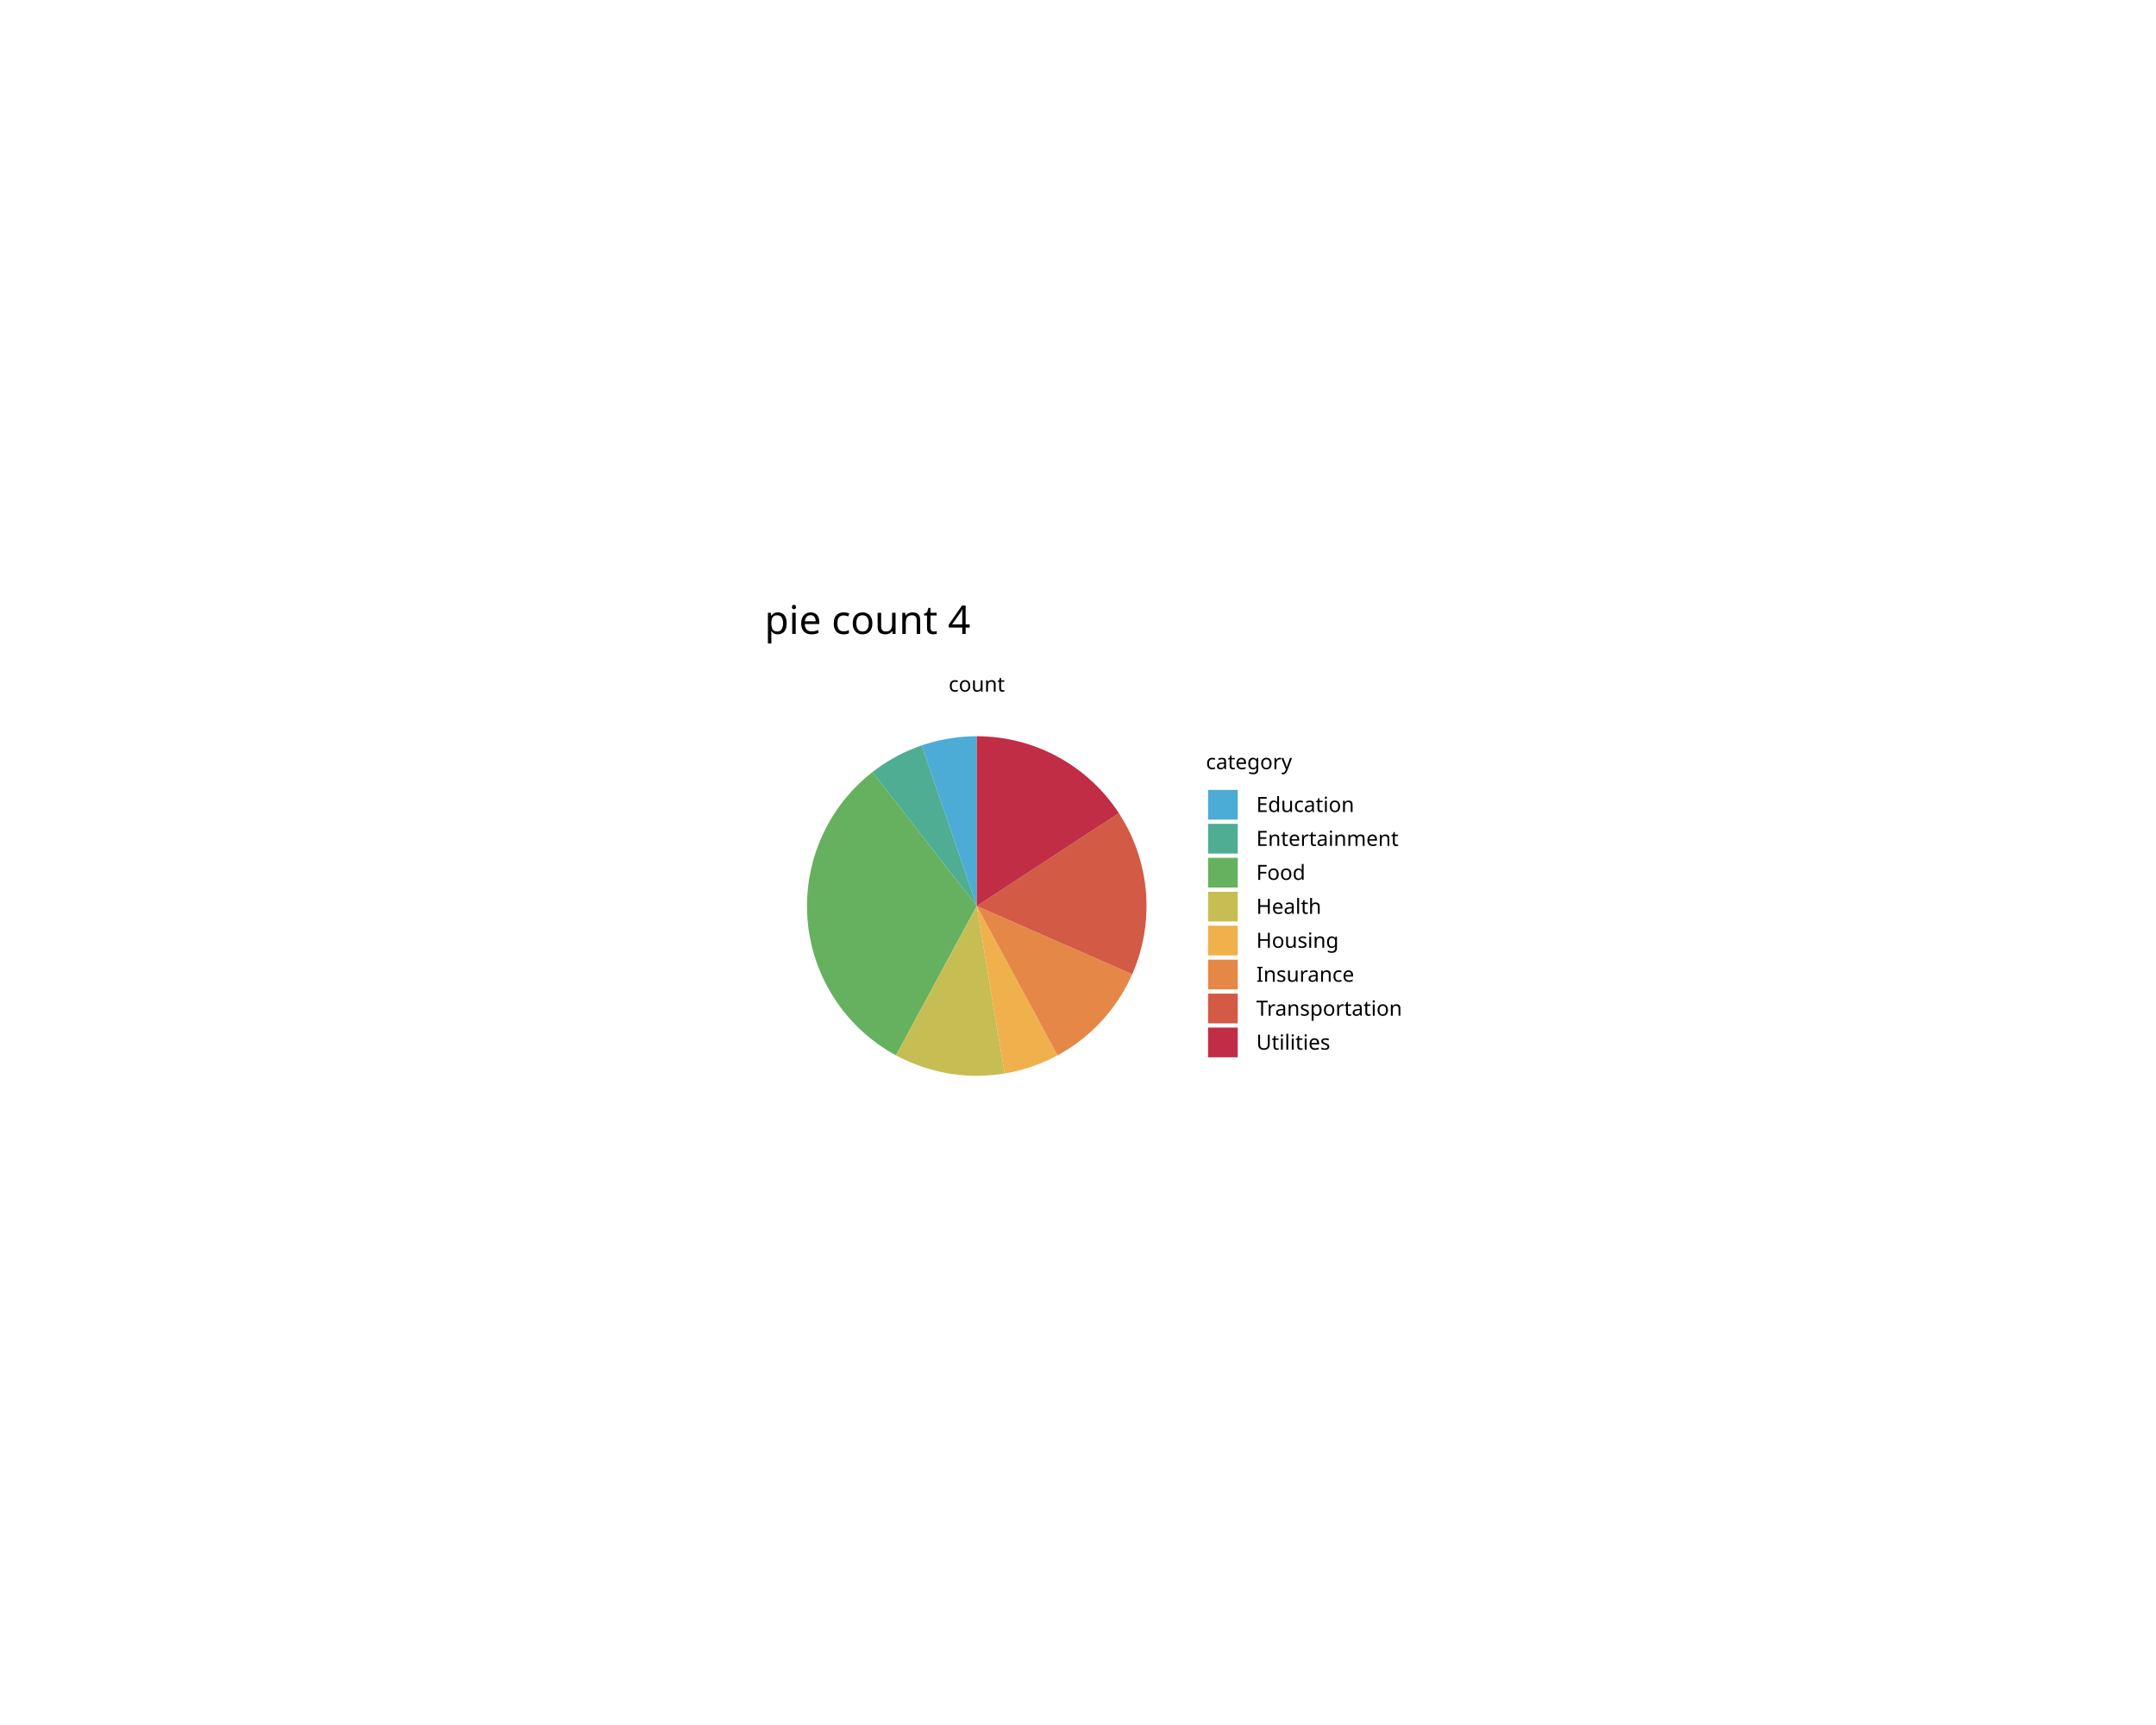
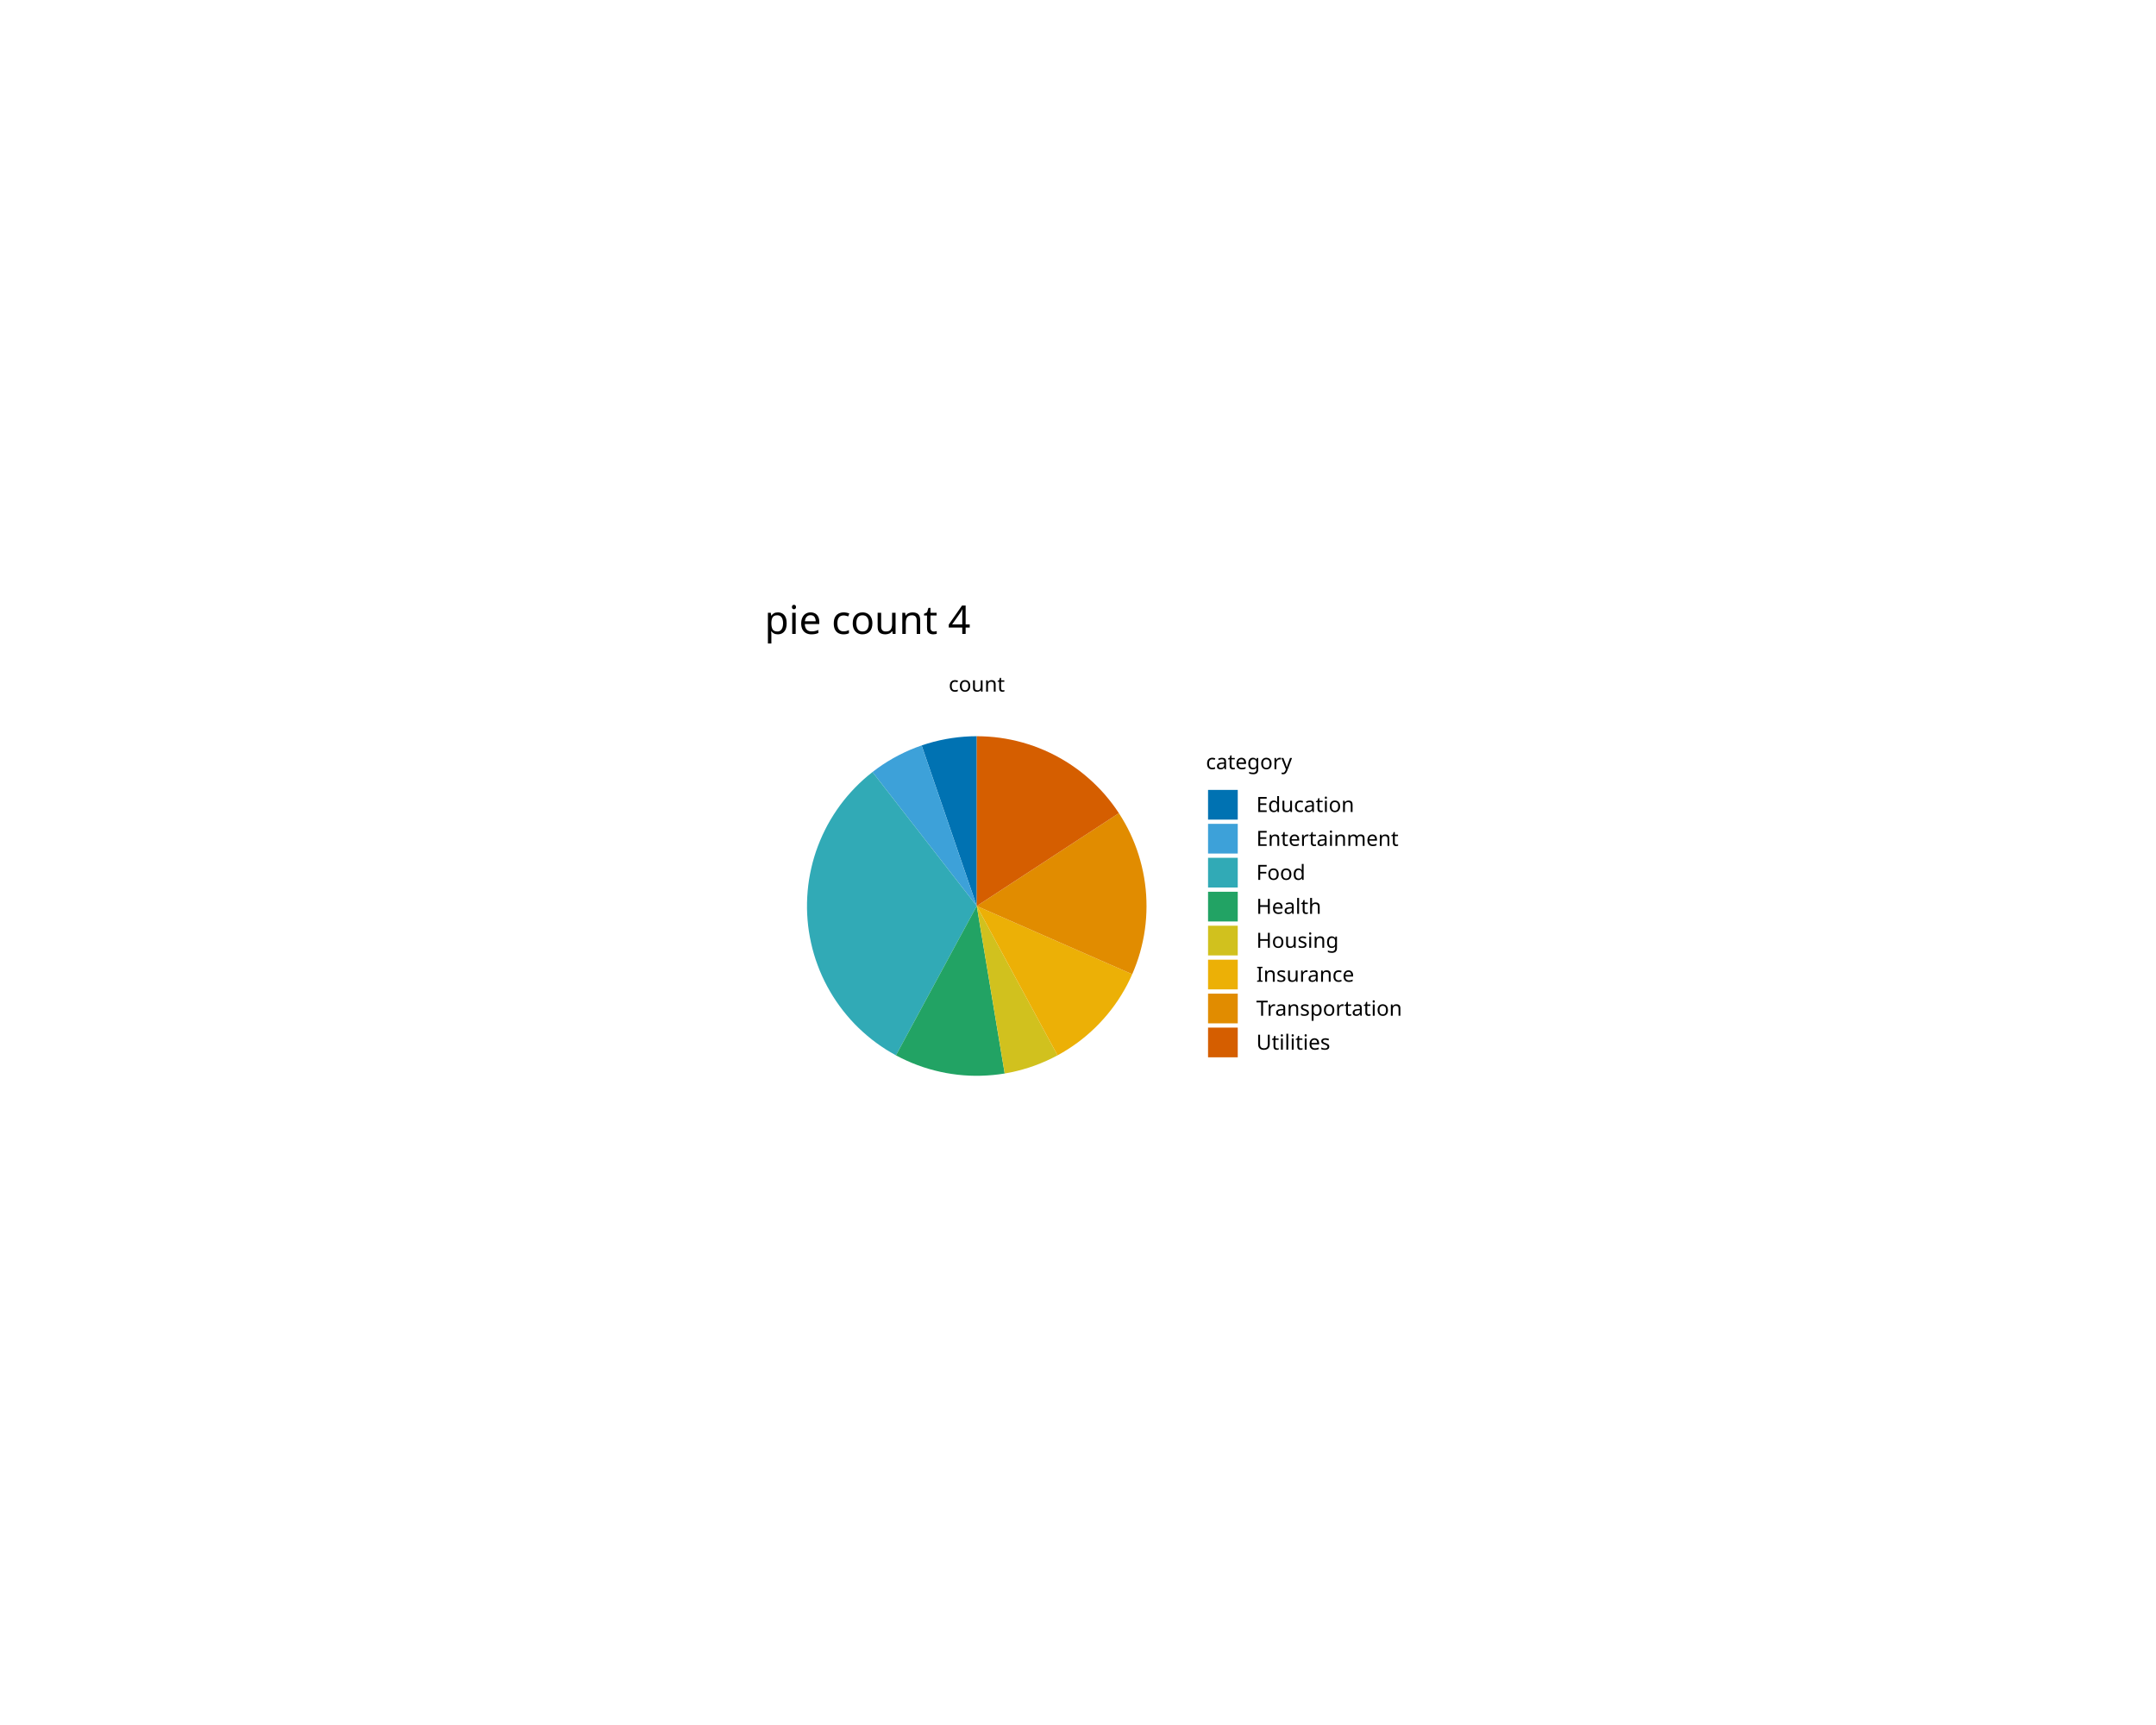
<svg xmlns="http://www.w3.org/2000/svg" class="svglite" data-engine-version="2.0" width="720.00pt" height="576.00pt" viewBox="0 0 720.00 576.00">
  <defs>
    <style type="text/css">
    .svglite line, .svglite polyline, .svglite polygon, .svglite path, .svglite rect, .svglite circle {
      fill: none;
      stroke: #000000;
      stroke-linecap: round;
      stroke-linejoin: round;
      stroke-miterlimit: 10.00;
    }
  </style>
  </defs>
  <rect width="100%" height="100%" style="stroke: none; fill: #FFFFFF;" />
  <defs>
    <clipPath id="cpMC4wMHw3MjAuMDB8MC4wMHw1NzYuMDA=">
      <rect x="0.00" y="0.00" width="720.00" height="576.00" />
    </clipPath>
  </defs>
  <g clip-path="url(#cpMC4wMHw3MjAuMDB8MC4wMHw1NzYuMDA=)">
</g>
  <defs>
    <clipPath id="cpMjQ5Ljg0fDQ3MC4xNnwxOTcuMTN8Mzc4Ljg3">
      <rect x="249.84" y="197.13" width="220.32" height="181.75" />
    </clipPath>
  </defs>
  <g clip-path="url(#cpMjQ5Ljg0fDQ3MC4xNnwxOTcuMTN8Mzc4Ljg3)">
    <rect x="249.84" y="197.13" width="220.32" height="181.75" style="stroke-width: 1.07; stroke: #FFFFFF; fill: #FFFFFF;" />
  </g>
  <g clip-path="url(#cpMC4wMHw3MjAuMDB8MC4wMHw1NzYuMDA=)">
</g>
  <defs>
    <clipPath id="cpMjU1LjMyfDM5Ny4wNXwyMzEuNjZ8MzczLjM5">
      <rect x="255.32" y="231.66" width="141.73" height="141.73" />
    </clipPath>
  </defs>
  <g clip-path="url(#cpMjU1LjMyfDM5Ny4wNXwyMzEuNjZ8MzczLjM5)">
</g>
  <g clip-path="url(#cpMC4wMHw3MjAuMDB8MC4wMHw1NzYuMDA=)">
</g>
  <g clip-path="url(#cpMjU1LjMyfDM5Ny4wNXwyMzEuNjZ8MzczLjM5)">
-     <polygon points="326.19,302.53 326.19,300.57 326.19,298.62 326.19,296.66 326.19,294.71 326.19,292.75 326.19,290.80 326.19,288.84 326.19,286.89 326.19,284.93 326.19,282.98 326.19,281.02 326.19,279.07 326.19,277.11 326.19,275.16 326.19,273.20 326.19,271.25 326.19,269.29 326.19,267.34 326.19,265.38 326.19,263.43 326.19,261.47 326.19,259.52 326.19,257.56 326.19,255.61 326.19,253.65 326.19,251.70 326.19,249.74 326.19,247.79 326.19,245.83 324.10,245.87 322.03,245.99 319.95,246.18 317.89,246.45 315.83,246.79 313.79,247.21 311.77,247.70 309.76,248.27 307.78,248.91 308.41,250.75 309.05,252.60 309.68,254.45 310.32,256.30 310.95,258.15 311.59,260.00 312.22,261.85 312.86,263.70 313.49,265.55 314.13,267.40 314.76,269.24 315.40,271.09 316.03,272.94 316.67,274.79 317.30,276.64 317.94,278.49 318.57,280.34 319.21,282.19 319.84,284.04 320.47,285.89 321.11,287.73 321.74,289.58 322.38,291.43 323.01,293.28 323.65,295.13 324.28,296.98 324.92,298.83 325.55,300.68 326.19,302.53 " style="stroke-width: 1.07; stroke: none; stroke-linecap: butt; stroke-linejoin: miter; fill: #4DACD6;" />
-     <polygon points="326.19,302.53 325.55,300.68 324.92,298.83 324.28,296.98 323.65,295.13 323.01,293.28 322.38,291.43 321.74,289.58 321.11,287.73 320.47,285.89 319.84,284.04 319.21,282.19 318.57,280.34 317.94,278.49 317.30,276.64 316.67,274.79 316.03,272.94 315.40,271.09 314.76,269.24 314.13,267.40 313.49,265.55 312.86,263.70 312.22,261.85 311.59,260.00 310.95,258.15 310.32,256.30 309.68,254.45 309.05,252.60 308.41,250.75 307.78,248.91 305.82,249.62 303.89,250.40 301.99,251.26 300.13,252.18 298.29,253.17 296.50,254.23 294.74,255.35 293.03,256.54 291.37,257.79 292.57,259.33 293.77,260.87 294.97,262.42 296.17,263.96 297.37,265.50 298.57,267.04 299.77,268.59 300.97,270.13 302.17,271.67 303.37,273.22 304.57,274.76 305.78,276.30 306.98,277.84 308.18,279.39 309.38,280.93 310.58,282.47 311.78,284.01 312.98,285.56 314.18,287.10 315.38,288.64 316.58,290.19 317.78,291.73 318.98,293.27 320.18,294.81 321.38,296.36 322.59,297.90 323.79,299.44 324.99,300.98 326.19,302.53 " style="stroke-width: 1.07; stroke: none; stroke-linecap: butt; stroke-linejoin: miter; fill: #4EAD93;" />
-     <polygon points="326.19,302.53 324.99,300.98 323.79,299.44 322.59,297.90 321.38,296.36 320.18,294.81 318.98,293.27 317.78,291.73 316.58,290.19 315.38,288.64 314.18,287.10 312.98,285.56 311.78,284.01 310.58,282.47 309.38,280.93 308.18,279.39 306.98,277.84 305.78,276.30 304.57,274.76 303.37,273.22 302.17,271.67 300.97,270.13 299.77,268.59 298.57,267.04 297.37,265.50 296.17,263.96 294.97,262.42 293.77,260.87 292.57,259.33 291.37,257.79 289.86,259.01 288.39,260.27 286.97,261.59 285.59,262.96 284.26,264.37 282.98,265.82 281.75,267.32 280.57,268.86 279.45,270.44 278.38,272.06 277.36,273.72 276.40,275.40 275.51,277.12 274.67,278.87 273.89,280.65 273.17,282.45 272.51,284.27 271.92,286.12 271.39,287.98 270.93,289.87 270.53,291.76 270.19,293.67 269.92,295.59 269.72,297.52 269.58,299.46 269.51,301.40 269.50,303.34 269.56,305.27 269.69,307.21 269.88,309.14 270.14,311.06 270.47,312.97 270.86,314.87 271.31,316.76 271.83,318.63 272.41,320.48 273.06,322.30 273.76,324.11 274.53,325.89 275.36,327.64 276.25,329.37 277.20,331.06 278.20,332.72 279.26,334.34 280.38,335.93 281.55,337.48 282.77,338.98 284.04,340.45 285.36,341.87 286.73,343.24 288.15,344.56 289.61,345.84 291.11,347.07 292.66,348.24 294.24,349.36 295.86,350.43 297.52,351.43 299.20,352.39 300.14,350.67 301.07,348.95 302.00,347.23 302.93,345.51 303.86,343.79 304.79,342.07 305.72,340.35 306.65,338.63 307.58,336.91 308.51,335.19 309.44,333.47 310.37,331.76 311.30,330.04 312.23,328.32 313.16,326.60 314.09,324.88 315.02,323.16 315.95,321.44 316.88,319.72 317.81,318.00 318.74,316.28 319.67,314.56 320.60,312.84 321.54,311.12 322.47,309.40 323.40,307.68 324.33,305.97 325.26,304.25 326.19,302.53 " style="stroke-width: 1.07; stroke: none; stroke-linecap: butt; stroke-linejoin: miter; fill: #66B15F;" />
-     <polygon points="326.19,302.53 325.26,304.25 324.33,305.97 323.40,307.68 322.47,309.40 321.54,311.12 320.60,312.84 319.67,314.56 318.74,316.28 317.81,318.00 316.88,319.72 315.95,321.44 315.02,323.16 314.09,324.88 313.16,326.60 312.23,328.32 311.30,330.04 310.37,331.76 309.44,333.47 308.51,335.19 307.58,336.91 306.65,338.63 305.72,340.35 304.79,342.07 303.86,343.79 302.93,345.51 302.00,347.23 301.07,348.95 300.14,350.67 299.20,352.39 300.96,353.30 302.74,354.14 304.55,354.93 306.39,355.65 308.25,356.31 310.13,356.90 312.03,357.42 313.95,357.88 315.88,358.28 317.83,358.60 319.79,358.86 321.75,359.05 323.72,359.17 325.69,359.22 327.67,359.20 329.64,359.11 331.61,358.96 333.57,358.74 335.52,358.45 335.20,356.52 334.88,354.59 334.55,352.66 334.23,350.73 333.91,348.81 333.59,346.88 333.27,344.95 332.94,343.02 332.62,341.09 332.30,339.16 331.98,337.24 331.66,335.31 331.34,333.38 331.01,331.45 330.69,329.52 330.37,327.59 330.05,325.67 329.73,323.74 329.41,321.81 329.08,319.88 328.76,317.95 328.44,316.02 328.12,314.10 327.80,312.17 327.47,310.24 327.15,308.31 326.83,306.38 326.51,304.46 326.19,302.53 " style="stroke-width: 1.07; stroke: none; stroke-linecap: butt; stroke-linejoin: miter; fill: #C6BE53;" />
-     <polygon points="326.19,302.53 326.51,304.46 326.83,306.38 327.15,308.31 327.47,310.24 327.80,312.17 328.12,314.10 328.44,316.02 328.76,317.95 329.08,319.88 329.41,321.81 329.73,323.74 330.05,325.67 330.37,327.59 330.69,329.52 331.01,331.45 331.34,333.38 331.66,335.31 331.98,337.24 332.30,339.16 332.62,341.09 332.94,343.02 333.27,344.95 333.59,346.88 333.91,348.81 334.23,350.73 334.55,352.66 334.88,354.59 335.20,356.52 335.52,358.45 337.57,358.07 339.60,357.61 341.61,357.08 343.61,356.48 345.58,355.80 347.52,355.05 349.44,354.23 351.32,353.34 353.17,352.39 352.24,350.67 351.31,348.95 350.38,347.23 349.45,345.51 348.52,343.79 347.59,342.07 346.66,340.35 345.73,338.63 344.80,336.91 343.87,335.19 342.94,333.47 342.01,331.76 341.07,330.04 340.14,328.32 339.21,326.60 338.28,324.88 337.35,323.16 336.42,321.44 335.49,319.72 334.56,318.00 333.63,316.28 332.70,314.56 331.77,312.84 330.84,311.12 329.91,309.40 328.98,307.68 328.05,305.97 327.12,304.25 326.19,302.53 " style="stroke-width: 1.07; stroke: none; stroke-linecap: butt; stroke-linejoin: miter; fill: #F0B04B;" />
-     <polygon points="326.19,302.53 327.12,304.25 328.05,305.97 328.98,307.68 329.91,309.40 330.84,311.12 331.77,312.84 332.70,314.56 333.63,316.28 334.56,318.00 335.49,319.72 336.42,321.44 337.35,323.16 338.28,324.88 339.21,326.60 340.14,328.32 341.07,330.04 342.01,331.76 342.94,333.47 343.87,335.19 344.80,336.91 345.73,338.63 346.66,340.35 347.59,342.07 348.52,343.79 349.45,345.51 350.38,347.23 351.31,348.95 352.24,350.67 353.17,352.39 354.89,351.42 356.57,350.39 358.22,349.30 359.83,348.16 361.40,346.96 362.92,345.71 364.40,344.40 365.84,343.05 367.22,341.64 368.56,340.19 369.85,338.69 371.08,337.15 372.26,335.57 373.38,333.95 374.44,332.29 375.45,330.59 376.40,328.86 377.28,327.09 378.11,325.30 376.32,324.52 374.52,323.73 372.73,322.94 370.94,322.16 369.15,321.37 367.36,320.59 365.57,319.80 363.78,319.02 361.99,318.23 360.20,317.45 358.41,316.66 356.62,315.88 354.83,315.09 353.04,314.31 351.25,313.52 349.46,312.74 347.67,311.95 345.88,311.17 344.09,310.38 342.30,309.59 340.51,308.81 338.72,308.02 336.93,307.24 335.14,306.45 333.35,305.67 331.56,304.88 329.77,304.10 327.98,303.31 326.19,302.53 " style="stroke-width: 1.07; stroke: none; stroke-linecap: butt; stroke-linejoin: miter; fill: #E58747;" />
-     <polygon points="326.19,302.53 327.98,303.31 329.77,304.10 331.56,304.88 333.35,305.67 335.14,306.45 336.93,307.24 338.72,308.02 340.51,308.81 342.30,309.59 344.09,310.38 345.88,311.17 347.67,311.95 349.46,312.74 351.25,313.52 353.04,314.31 354.83,315.09 356.62,315.88 358.41,316.66 360.20,317.45 361.99,318.23 363.78,319.02 365.57,319.80 367.36,320.59 369.15,321.37 370.94,322.16 372.73,322.94 374.52,323.73 376.32,324.52 378.11,325.30 378.85,323.51 379.54,321.70 380.17,319.86 380.73,318.01 381.22,316.13 381.66,314.24 382.03,312.34 382.33,310.42 382.57,308.50 382.74,306.56 382.84,304.63 382.88,302.69 382.85,300.75 382.76,298.81 382.60,296.88 382.37,294.95 382.08,293.04 381.72,291.13 381.30,289.24 380.81,287.36 380.26,285.50 379.65,283.66 378.97,281.84 378.23,280.05 377.44,278.28 376.58,276.54 375.66,274.84 374.68,273.16 373.65,271.52 372.01,272.59 370.38,273.66 368.74,274.73 367.10,275.80 365.47,276.87 363.83,277.93 362.19,279.00 360.56,280.07 358.92,281.14 357.28,282.21 355.65,283.28 354.01,284.35 352.37,285.42 350.74,286.49 349.10,287.56 347.46,288.63 345.83,289.70 344.19,290.77 342.55,291.83 340.92,292.90 339.28,293.97 337.64,295.04 336.01,296.11 334.37,297.18 332.73,298.25 331.10,299.32 329.46,300.39 327.82,301.46 326.19,302.53 " style="stroke-width: 1.07; stroke: none; stroke-linecap: butt; stroke-linejoin: miter; fill: #D35A45;" />
-     <polygon points="326.19,302.53 327.82,301.46 329.46,300.39 331.10,299.32 332.73,298.25 334.37,297.18 336.01,296.11 337.64,295.04 339.28,293.97 340.92,292.90 342.55,291.83 344.19,290.77 345.83,289.70 347.46,288.63 349.10,287.56 350.74,286.49 352.37,285.42 354.01,284.35 355.65,283.28 357.28,282.21 358.92,281.14 360.56,280.07 362.19,279.00 363.83,277.93 365.47,276.87 367.10,275.80 368.74,274.73 370.38,273.66 372.01,272.59 373.65,271.52 372.56,269.91 371.42,268.35 370.22,266.82 368.98,265.33 367.68,263.89 366.33,262.50 364.94,261.15 363.50,259.85 362.02,258.59 360.50,257.39 358.93,256.25 357.33,255.15 355.69,254.12 354.02,253.14 352.31,252.21 350.58,251.35 348.81,250.54 347.02,249.80 345.21,249.12 343.37,248.50 341.51,247.94 339.63,247.45 337.74,247.02 335.84,246.66 333.92,246.36 332.00,246.13 330.06,245.97 328.13,245.87 326.19,245.83 326.19,247.79 326.19,249.74 326.19,251.70 326.19,253.65 326.19,255.61 326.19,257.56 326.19,259.52 326.19,261.47 326.19,263.43 326.19,265.38 326.19,267.34 326.19,269.29 326.19,271.25 326.19,273.20 326.19,275.16 326.19,277.11 326.19,279.07 326.19,281.02 326.19,282.98 326.19,284.93 326.19,286.89 326.19,288.84 326.19,290.80 326.19,292.75 326.19,294.71 326.19,296.66 326.19,298.62 326.19,300.57 326.19,302.53 " style="stroke-width: 1.07; stroke: none; stroke-linecap: butt; stroke-linejoin: miter; fill: #C02D45;" />
+     <polygon points="326.19,302.53 326.19,300.57 326.19,298.62 326.19,296.66 326.19,294.71 326.19,292.75 326.19,290.80 326.19,288.84 326.19,286.89 326.19,284.93 326.19,282.98 326.19,281.02 326.19,279.07 326.19,277.11 326.19,275.16 326.19,273.20 326.19,271.25 326.19,269.29 326.19,267.34 326.19,265.38 326.19,263.43 326.19,261.47 326.19,259.52 326.19,257.56 326.19,255.61 326.19,253.65 326.19,251.70 326.19,249.74 326.19,247.79 326.19,245.83 324.10,245.87 322.03,245.99 319.95,246.18 317.89,246.45 315.83,246.79 313.79,247.21 311.77,247.70 309.76,248.27 307.78,248.91 308.41,250.75 309.05,252.60 309.68,254.45 310.32,256.30 310.95,258.15 311.59,260.00 312.22,261.85 312.86,263.70 313.49,265.55 314.13,267.40 314.76,269.24 315.40,271.09 316.03,272.94 316.67,274.79 317.30,276.64 317.94,278.49 318.57,280.34 319.21,282.19 319.84,284.04 320.47,285.89 321.11,287.73 321.74,289.58 322.38,291.43 323.01,293.28 323.65,295.13 324.28,296.98 324.92,298.83 325.55,300.68 326.19,302.53 " style="stroke-width: 1.07; stroke: none; stroke-linecap: butt; stroke-linejoin: miter; fill: #0072B2;" />
+     <polygon points="326.19,302.53 325.55,300.68 324.92,298.83 324.28,296.98 323.65,295.13 323.01,293.28 322.38,291.43 321.74,289.58 321.11,287.73 320.47,285.89 319.84,284.04 319.21,282.19 318.57,280.34 317.94,278.49 317.30,276.64 316.67,274.79 316.03,272.94 315.40,271.09 314.76,269.24 314.13,267.40 313.49,265.55 312.86,263.70 312.22,261.85 311.59,260.00 310.95,258.15 310.32,256.30 309.68,254.45 309.05,252.60 308.41,250.75 307.78,248.91 305.82,249.62 303.89,250.40 301.99,251.26 300.13,252.18 298.29,253.17 296.50,254.23 294.74,255.35 293.03,256.54 291.37,257.79 292.57,259.33 293.77,260.87 294.97,262.42 296.17,263.96 297.37,265.50 298.57,267.04 299.77,268.59 300.97,270.13 302.17,271.67 303.37,273.22 304.57,274.76 305.78,276.30 306.98,277.84 308.18,279.39 309.38,280.93 310.58,282.47 311.78,284.01 312.98,285.56 314.18,287.10 315.38,288.64 316.58,290.19 317.78,291.73 318.98,293.27 320.18,294.81 321.38,296.36 322.59,297.90 323.79,299.44 324.99,300.98 326.19,302.53 " style="stroke-width: 1.07; stroke: none; stroke-linecap: butt; stroke-linejoin: miter; fill: #3DA1D9;" />
+     <polygon points="326.19,302.53 324.99,300.98 323.79,299.44 322.59,297.90 321.38,296.36 320.18,294.81 318.98,293.27 317.78,291.73 316.58,290.19 315.38,288.64 314.18,287.10 312.98,285.56 311.78,284.01 310.58,282.47 309.38,280.93 308.18,279.39 306.98,277.84 305.78,276.30 304.57,274.76 303.37,273.22 302.17,271.67 300.97,270.13 299.77,268.59 298.57,267.04 297.37,265.50 296.17,263.96 294.97,262.42 293.77,260.87 292.57,259.33 291.37,257.79 289.86,259.01 288.39,260.27 286.97,261.59 285.59,262.96 284.26,264.37 282.98,265.82 281.75,267.32 280.57,268.86 279.45,270.44 278.38,272.06 277.36,273.72 276.40,275.40 275.51,277.12 274.67,278.87 273.89,280.65 273.17,282.45 272.51,284.27 271.92,286.12 271.39,287.98 270.93,289.87 270.53,291.76 270.19,293.67 269.92,295.59 269.72,297.52 269.58,299.46 269.51,301.40 269.50,303.34 269.56,305.27 269.69,307.21 269.88,309.14 270.14,311.06 270.47,312.97 270.86,314.87 271.31,316.76 271.83,318.63 272.41,320.48 273.06,322.30 273.76,324.11 274.53,325.89 275.36,327.64 276.25,329.37 277.20,331.06 278.20,332.72 279.26,334.34 280.38,335.93 281.55,337.48 282.77,338.98 284.04,340.45 285.36,341.87 286.73,343.24 288.15,344.56 289.61,345.84 291.11,347.07 292.66,348.24 294.24,349.36 295.86,350.43 297.52,351.43 299.20,352.39 300.14,350.67 301.07,348.95 302.00,347.23 302.93,345.51 303.86,343.79 304.79,342.07 305.72,340.35 306.65,338.63 307.58,336.91 308.51,335.19 309.44,333.47 310.37,331.76 311.30,330.04 312.23,328.32 313.16,326.60 314.09,324.88 315.02,323.16 315.95,321.44 316.88,319.72 317.81,318.00 318.74,316.28 319.67,314.56 320.60,312.84 321.54,311.12 322.47,309.40 323.40,307.68 324.33,305.97 325.26,304.25 326.19,302.53 " style="stroke-width: 1.07; stroke: none; stroke-linecap: butt; stroke-linejoin: miter; fill: #31AAB6;" />
+     <polygon points="326.19,302.53 325.26,304.25 324.33,305.97 323.40,307.68 322.47,309.40 321.54,311.12 320.60,312.84 319.67,314.56 318.74,316.28 317.81,318.00 316.88,319.72 315.95,321.44 315.02,323.16 314.09,324.88 313.16,326.60 312.23,328.32 311.30,330.04 310.37,331.76 309.44,333.47 308.51,335.19 307.58,336.91 306.65,338.63 305.72,340.35 304.79,342.07 303.86,343.79 302.93,345.51 302.00,347.23 301.07,348.95 300.14,350.67 299.20,352.39 300.96,353.30 302.74,354.14 304.55,354.93 306.39,355.65 308.25,356.31 310.13,356.90 312.03,357.42 313.95,357.88 315.88,358.28 317.83,358.60 319.79,358.86 321.75,359.05 323.72,359.17 325.69,359.22 327.67,359.20 329.64,359.11 331.61,358.96 333.57,358.74 335.52,358.45 335.20,356.52 334.88,354.59 334.55,352.66 334.23,350.73 333.91,348.81 333.59,346.88 333.27,344.95 332.94,343.02 332.62,341.09 332.30,339.16 331.98,337.24 331.66,335.31 331.34,333.38 331.01,331.45 330.69,329.52 330.37,327.59 330.05,325.67 329.73,323.74 329.41,321.81 329.08,319.88 328.76,317.95 328.44,316.02 328.12,314.10 327.80,312.17 327.47,310.24 327.15,308.31 326.83,306.38 326.51,304.46 326.19,302.53 " style="stroke-width: 1.07; stroke: none; stroke-linecap: butt; stroke-linejoin: miter; fill: #22A364;" />
+     <polygon points="326.19,302.53 326.51,304.46 326.83,306.38 327.15,308.31 327.47,310.24 327.80,312.17 328.12,314.10 328.44,316.02 328.76,317.95 329.08,319.88 329.41,321.81 329.73,323.74 330.05,325.67 330.37,327.59 330.69,329.52 331.01,331.45 331.34,333.38 331.66,335.31 331.98,337.24 332.30,339.16 332.62,341.09 332.94,343.02 333.27,344.95 333.59,346.88 333.91,348.81 334.23,350.73 334.55,352.66 334.88,354.59 335.20,356.52 335.52,358.45 337.57,358.07 339.60,357.61 341.61,357.08 343.61,356.48 345.58,355.80 347.52,355.05 349.44,354.23 351.32,353.34 353.17,352.39 352.24,350.67 351.31,348.95 350.38,347.23 349.45,345.51 348.52,343.79 347.59,342.07 346.66,340.35 345.73,338.63 344.80,336.91 343.87,335.19 342.94,333.47 342.01,331.76 341.07,330.04 340.14,328.32 339.21,326.60 338.28,324.88 337.35,323.16 336.42,321.44 335.49,319.72 334.56,318.00 333.63,316.28 332.70,314.56 331.77,312.84 330.84,311.12 329.91,309.40 328.98,307.68 328.05,305.97 327.12,304.25 326.19,302.53 " style="stroke-width: 1.07; stroke: none; stroke-linecap: butt; stroke-linejoin: miter; fill: #D1C11E;" />
+     <polygon points="326.19,302.53 327.12,304.25 328.05,305.97 328.98,307.68 329.91,309.40 330.84,311.12 331.77,312.84 332.70,314.56 333.63,316.28 334.56,318.00 335.49,319.72 336.42,321.44 337.35,323.16 338.28,324.88 339.21,326.60 340.14,328.32 341.07,330.04 342.01,331.76 342.94,333.47 343.87,335.19 344.80,336.91 345.73,338.63 346.66,340.35 347.59,342.07 348.52,343.79 349.45,345.51 350.38,347.23 351.31,348.95 352.24,350.67 353.17,352.39 354.89,351.42 356.57,350.39 358.22,349.30 359.83,348.16 361.40,346.96 362.92,345.71 364.40,344.40 365.84,343.05 367.22,341.64 368.56,340.19 369.85,338.69 371.08,337.15 372.26,335.57 373.38,333.95 374.44,332.29 375.45,330.59 376.40,328.86 377.28,327.09 378.11,325.30 376.32,324.52 374.52,323.73 372.73,322.94 370.94,322.16 369.15,321.37 367.36,320.59 365.57,319.80 363.78,319.02 361.99,318.23 360.20,317.45 358.41,316.66 356.62,315.88 354.83,315.09 353.04,314.31 351.25,313.52 349.46,312.74 347.67,311.95 345.88,311.17 344.09,310.38 342.30,309.59 340.51,308.81 338.72,308.02 336.93,307.24 335.14,306.45 333.35,305.67 331.56,304.88 329.77,304.10 327.98,303.31 326.19,302.53 " style="stroke-width: 1.07; stroke: none; stroke-linecap: butt; stroke-linejoin: miter; fill: #ECB006;" />
+     <polygon points="326.19,302.53 327.98,303.31 329.77,304.10 331.56,304.88 333.35,305.67 335.14,306.45 336.93,307.24 338.72,308.02 340.51,308.81 342.30,309.59 344.09,310.38 345.88,311.17 347.67,311.95 349.46,312.74 351.25,313.52 353.04,314.31 354.83,315.09 356.62,315.88 358.41,316.66 360.20,317.45 361.99,318.23 363.78,319.02 365.57,319.80 367.36,320.59 369.15,321.37 370.94,322.16 372.73,322.94 374.52,323.73 376.32,324.52 378.11,325.30 378.85,323.51 379.54,321.70 380.17,319.86 380.73,318.01 381.22,316.13 381.66,314.24 382.03,312.34 382.33,310.42 382.57,308.50 382.74,306.56 382.84,304.63 382.88,302.69 382.85,300.75 382.76,298.81 382.60,296.88 382.37,294.95 382.08,293.04 381.72,291.13 381.30,289.24 380.81,287.36 380.26,285.50 379.65,283.66 378.97,281.84 378.23,280.05 377.44,278.28 376.58,276.54 375.66,274.84 374.68,273.16 373.65,271.52 372.01,272.59 370.38,273.66 368.74,274.73 367.10,275.80 365.47,276.87 363.83,277.93 362.19,279.00 360.56,280.07 358.92,281.14 357.28,282.21 355.65,283.28 354.01,284.35 352.37,285.42 350.74,286.49 349.10,287.56 347.46,288.63 345.83,289.70 344.19,290.77 342.55,291.83 340.92,292.90 339.28,293.97 337.64,295.04 336.01,296.11 334.37,297.18 332.73,298.25 331.10,299.32 329.46,300.39 327.82,301.46 326.19,302.53 " style="stroke-width: 1.07; stroke: none; stroke-linecap: butt; stroke-linejoin: miter; fill: #E18C00;" />
+     <polygon points="326.19,302.53 327.82,301.46 329.46,300.39 331.10,299.32 332.73,298.25 334.37,297.18 336.01,296.11 337.64,295.04 339.28,293.97 340.92,292.90 342.55,291.83 344.19,290.77 345.83,289.70 347.46,288.63 349.10,287.56 350.74,286.49 352.37,285.42 354.01,284.35 355.65,283.28 357.28,282.21 358.92,281.14 360.56,280.07 362.19,279.00 363.83,277.93 365.47,276.87 367.10,275.80 368.74,274.73 370.38,273.66 372.01,272.59 373.65,271.52 372.56,269.91 371.42,268.35 370.22,266.82 368.98,265.33 367.68,263.89 366.33,262.50 364.94,261.15 363.50,259.85 362.02,258.59 360.50,257.39 358.93,256.25 357.33,255.15 355.69,254.12 354.02,253.14 352.31,252.21 350.58,251.35 348.81,250.54 347.02,249.80 345.21,249.12 343.37,248.50 341.51,247.94 339.63,247.45 337.74,247.02 335.84,246.66 333.92,246.36 332.00,246.13 330.06,245.97 328.13,245.87 326.19,245.83 326.19,247.79 326.19,249.74 326.19,251.70 326.19,253.65 326.19,255.61 326.19,257.56 326.19,259.52 326.19,261.47 326.19,263.43 326.19,265.38 326.19,267.34 326.19,269.29 326.19,271.25 326.19,273.20 326.19,275.16 326.19,277.11 326.19,279.07 326.19,281.02 326.19,282.98 326.19,284.93 326.19,286.89 326.19,288.84 326.19,290.80 326.19,292.75 326.19,294.71 326.19,296.66 326.19,298.62 326.19,300.57 326.19,302.53 " style="stroke-width: 1.07; stroke: none; stroke-linecap: butt; stroke-linejoin: miter; fill: #D55E00;" />
  </g>
  <g clip-path="url(#cpMC4wMHw3MjAuMDB8MC4wMHw1NzYuMDA=)">
    <text x="402.72" y="256.84" style="font-size: 7.00px; font-family: sans;" textLength="26.85px" lengthAdjust="spacingAndGlyphs">category</text>
-     <rect x="403.43" y="263.76" width="9.92" height="9.92" style="stroke-width: 1.07; stroke: none; stroke-linecap: butt; stroke-linejoin: miter; fill: #4DACD6;" />
-     <rect x="403.43" y="275.09" width="9.92" height="9.92" style="stroke-width: 1.07; stroke: none; stroke-linecap: butt; stroke-linejoin: miter; fill: #4EAD93;" />
-     <rect x="403.43" y="286.43" width="9.92" height="9.92" style="stroke-width: 1.07; stroke: none; stroke-linecap: butt; stroke-linejoin: miter; fill: #66B15F;" />
-     <rect x="403.43" y="297.77" width="9.92" height="9.92" style="stroke-width: 1.07; stroke: none; stroke-linecap: butt; stroke-linejoin: miter; fill: #C6BE53;" />
-     <rect x="403.43" y="309.11" width="9.92" height="9.92" style="stroke-width: 1.07; stroke: none; stroke-linecap: butt; stroke-linejoin: miter; fill: #F0B04B;" />
-     <rect x="403.43" y="320.45" width="9.92" height="9.92" style="stroke-width: 1.07; stroke: none; stroke-linecap: butt; stroke-linejoin: miter; fill: #E58747;" />
-     <rect x="403.43" y="331.79" width="9.92" height="9.92" style="stroke-width: 1.07; stroke: none; stroke-linecap: butt; stroke-linejoin: miter; fill: #D35A45;" />
-     <rect x="403.43" y="343.13" width="9.92" height="9.92" style="stroke-width: 1.07; stroke: none; stroke-linecap: butt; stroke-linejoin: miter; fill: #C02D45;" />
+     <rect x="403.43" y="263.76" width="9.92" height="9.92" style="stroke-width: 1.07; stroke: none; stroke-linecap: butt; stroke-linejoin: miter; fill: #0072B2;" />
+     <rect x="403.43" y="275.09" width="9.92" height="9.92" style="stroke-width: 1.07; stroke: none; stroke-linecap: butt; stroke-linejoin: miter; fill: #3DA1D9;" />
+     <rect x="403.43" y="286.43" width="9.92" height="9.92" style="stroke-width: 1.07; stroke: none; stroke-linecap: butt; stroke-linejoin: miter; fill: #31AAB6;" />
+     <rect x="403.43" y="297.77" width="9.92" height="9.92" style="stroke-width: 1.07; stroke: none; stroke-linecap: butt; stroke-linejoin: miter; fill: #22A364;" />
+     <rect x="403.43" y="309.11" width="9.92" height="9.92" style="stroke-width: 1.07; stroke: none; stroke-linecap: butt; stroke-linejoin: miter; fill: #D1C11E;" />
+     <rect x="403.43" y="320.45" width="9.92" height="9.92" style="stroke-width: 1.07; stroke: none; stroke-linecap: butt; stroke-linejoin: miter; fill: #ECB006;" />
+     <rect x="403.43" y="331.79" width="9.92" height="9.92" style="stroke-width: 1.07; stroke: none; stroke-linecap: butt; stroke-linejoin: miter; fill: #E18C00;" />
+     <rect x="403.43" y="343.13" width="9.92" height="9.92" style="stroke-width: 1.07; stroke: none; stroke-linecap: butt; stroke-linejoin: miter; fill: #D55E00;" />
    <text x="419.54" y="271.13" style="font-size: 7.00px; font-family: sans;" textLength="31.14px" lengthAdjust="spacingAndGlyphs">Education</text>
    <text x="419.54" y="282.46" style="font-size: 7.00px; font-family: sans;" textLength="43.58px" lengthAdjust="spacingAndGlyphs">Entertainment</text>
    <text x="419.54" y="293.80" style="font-size: 7.00px; font-family: sans;" textLength="15.96px" lengthAdjust="spacingAndGlyphs">Food</text>
    <text x="419.54" y="305.14" style="font-size: 7.00px; font-family: sans;" textLength="20.24px" lengthAdjust="spacingAndGlyphs">Health</text>
    <text x="419.54" y="316.48" style="font-size: 7.00px; font-family: sans;" textLength="25.69px" lengthAdjust="spacingAndGlyphs">Housing</text>
    <text x="419.54" y="327.82" style="font-size: 7.00px; font-family: sans;" textLength="30.75px" lengthAdjust="spacingAndGlyphs">Insurance</text>
    <text x="419.54" y="339.16" style="font-size: 7.00px; font-family: sans;" textLength="45.14px" lengthAdjust="spacingAndGlyphs">Transportation</text>
    <text x="419.54" y="350.50" style="font-size: 7.00px; font-family: sans;" textLength="22.56px" lengthAdjust="spacingAndGlyphs">Utilities</text>
    <text x="326.19" y="230.93" text-anchor="middle" style="font-size: 7.00px; font-family: sans;" textLength="17.13px" lengthAdjust="spacingAndGlyphs">count</text>
    <text x="255.32" y="211.69" style="font-size: 13.20px; font-family: sans;" textLength="64.59px" lengthAdjust="spacingAndGlyphs">pie count 4</text>
  </g>
</svg>
